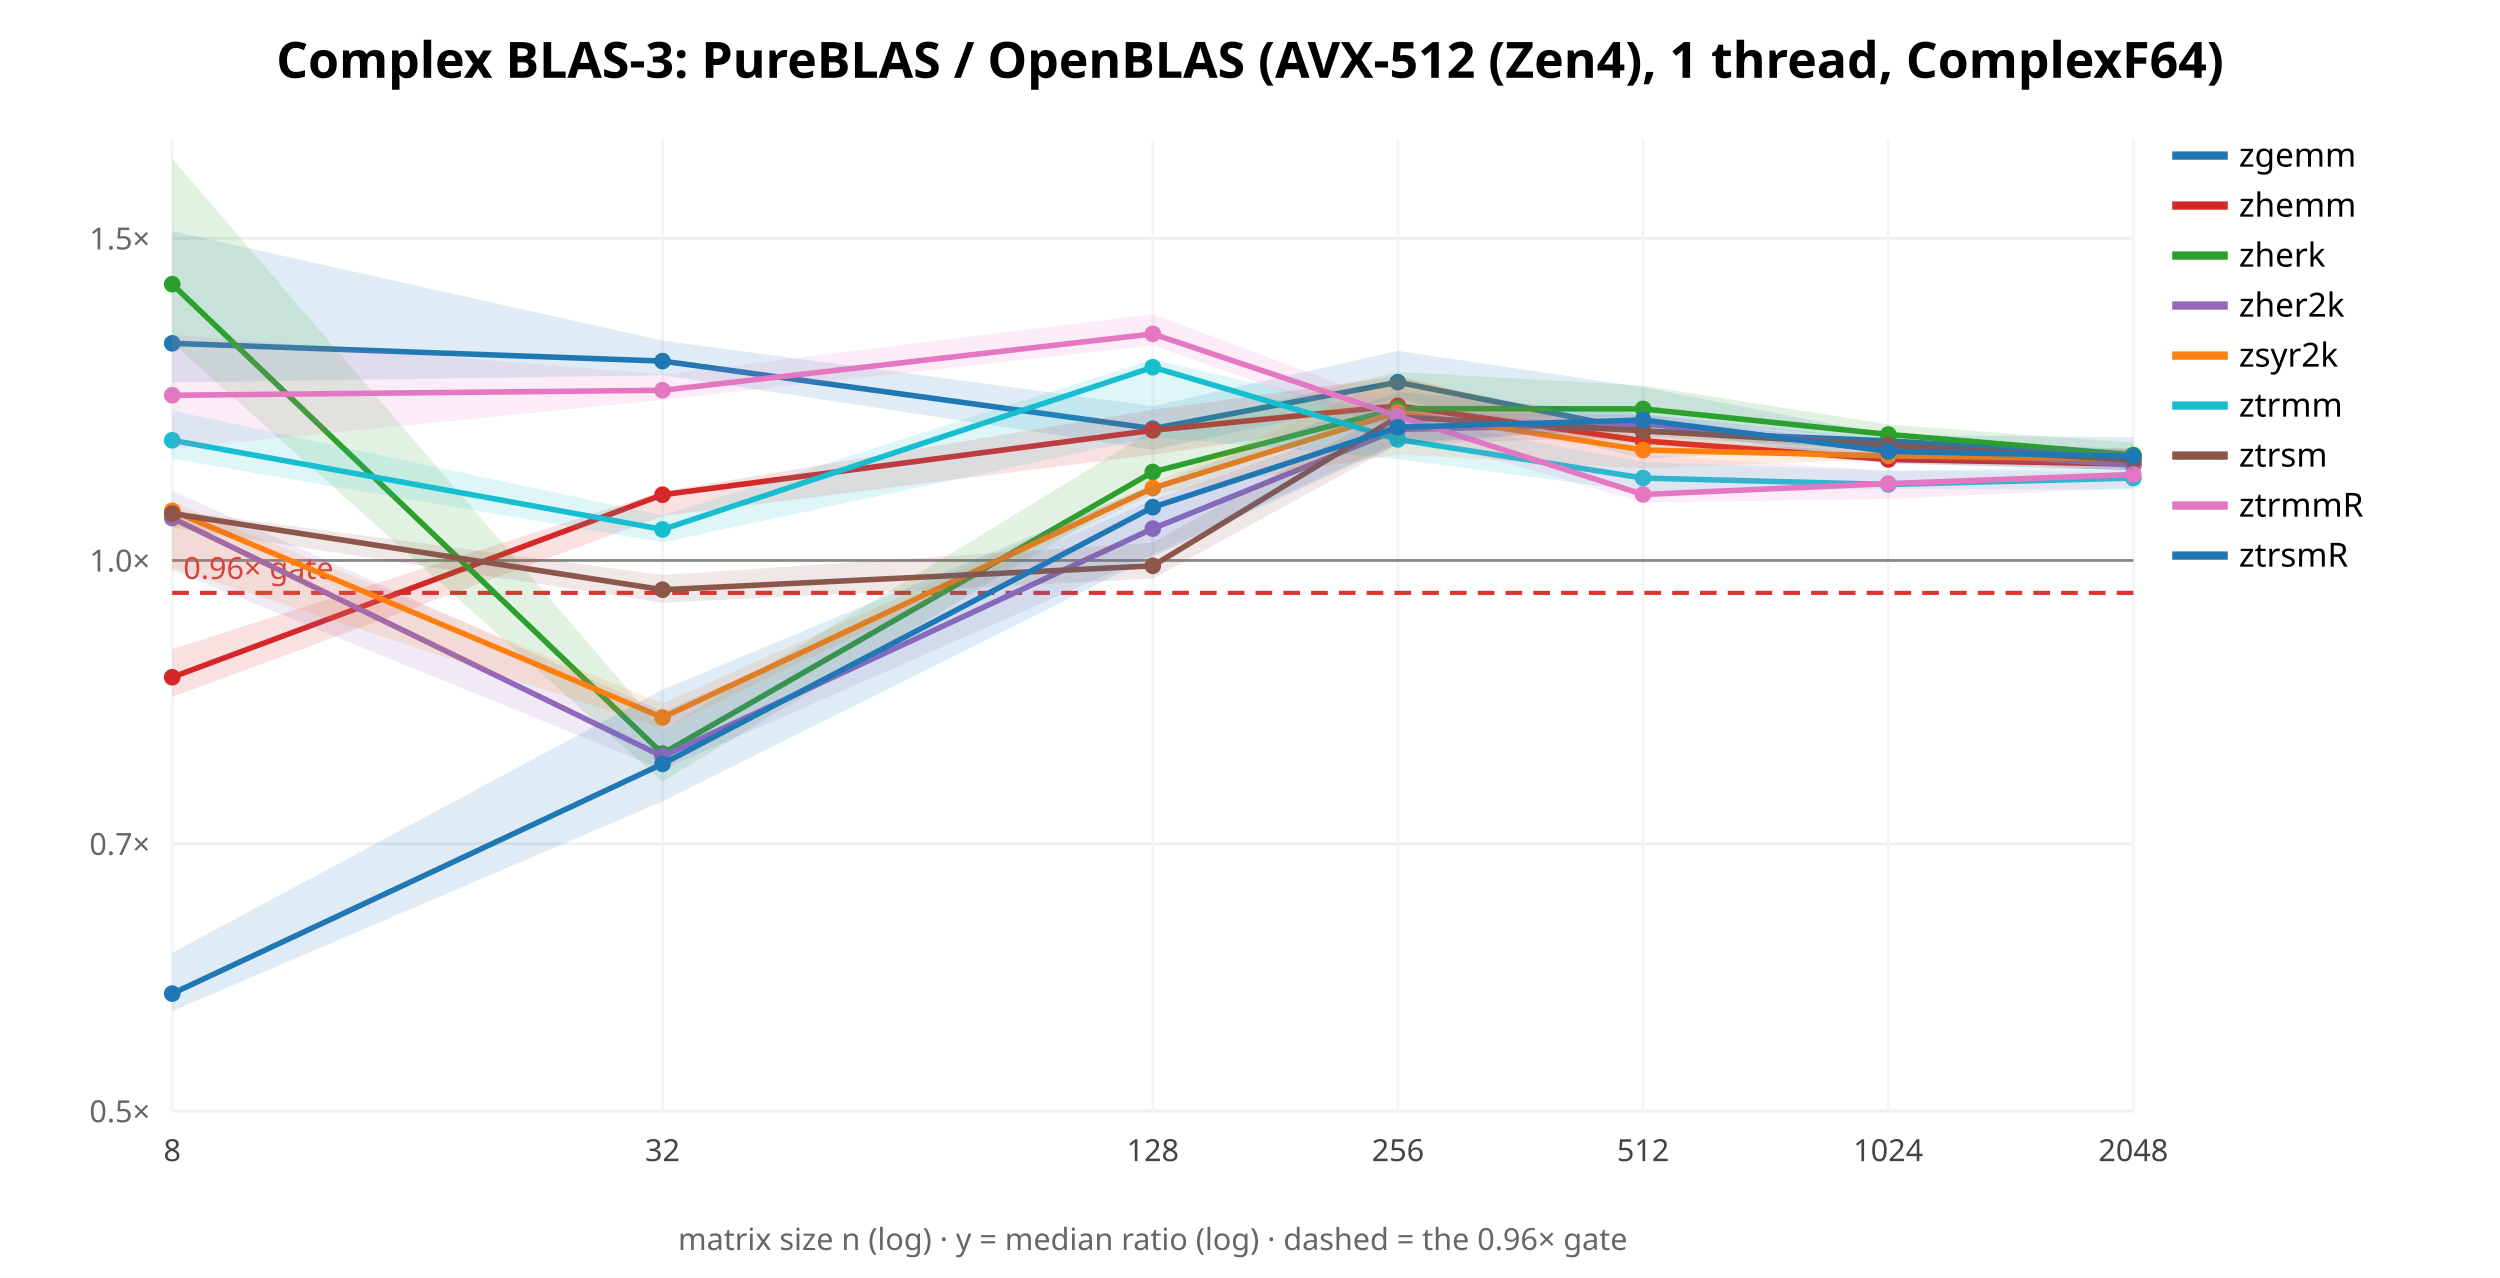
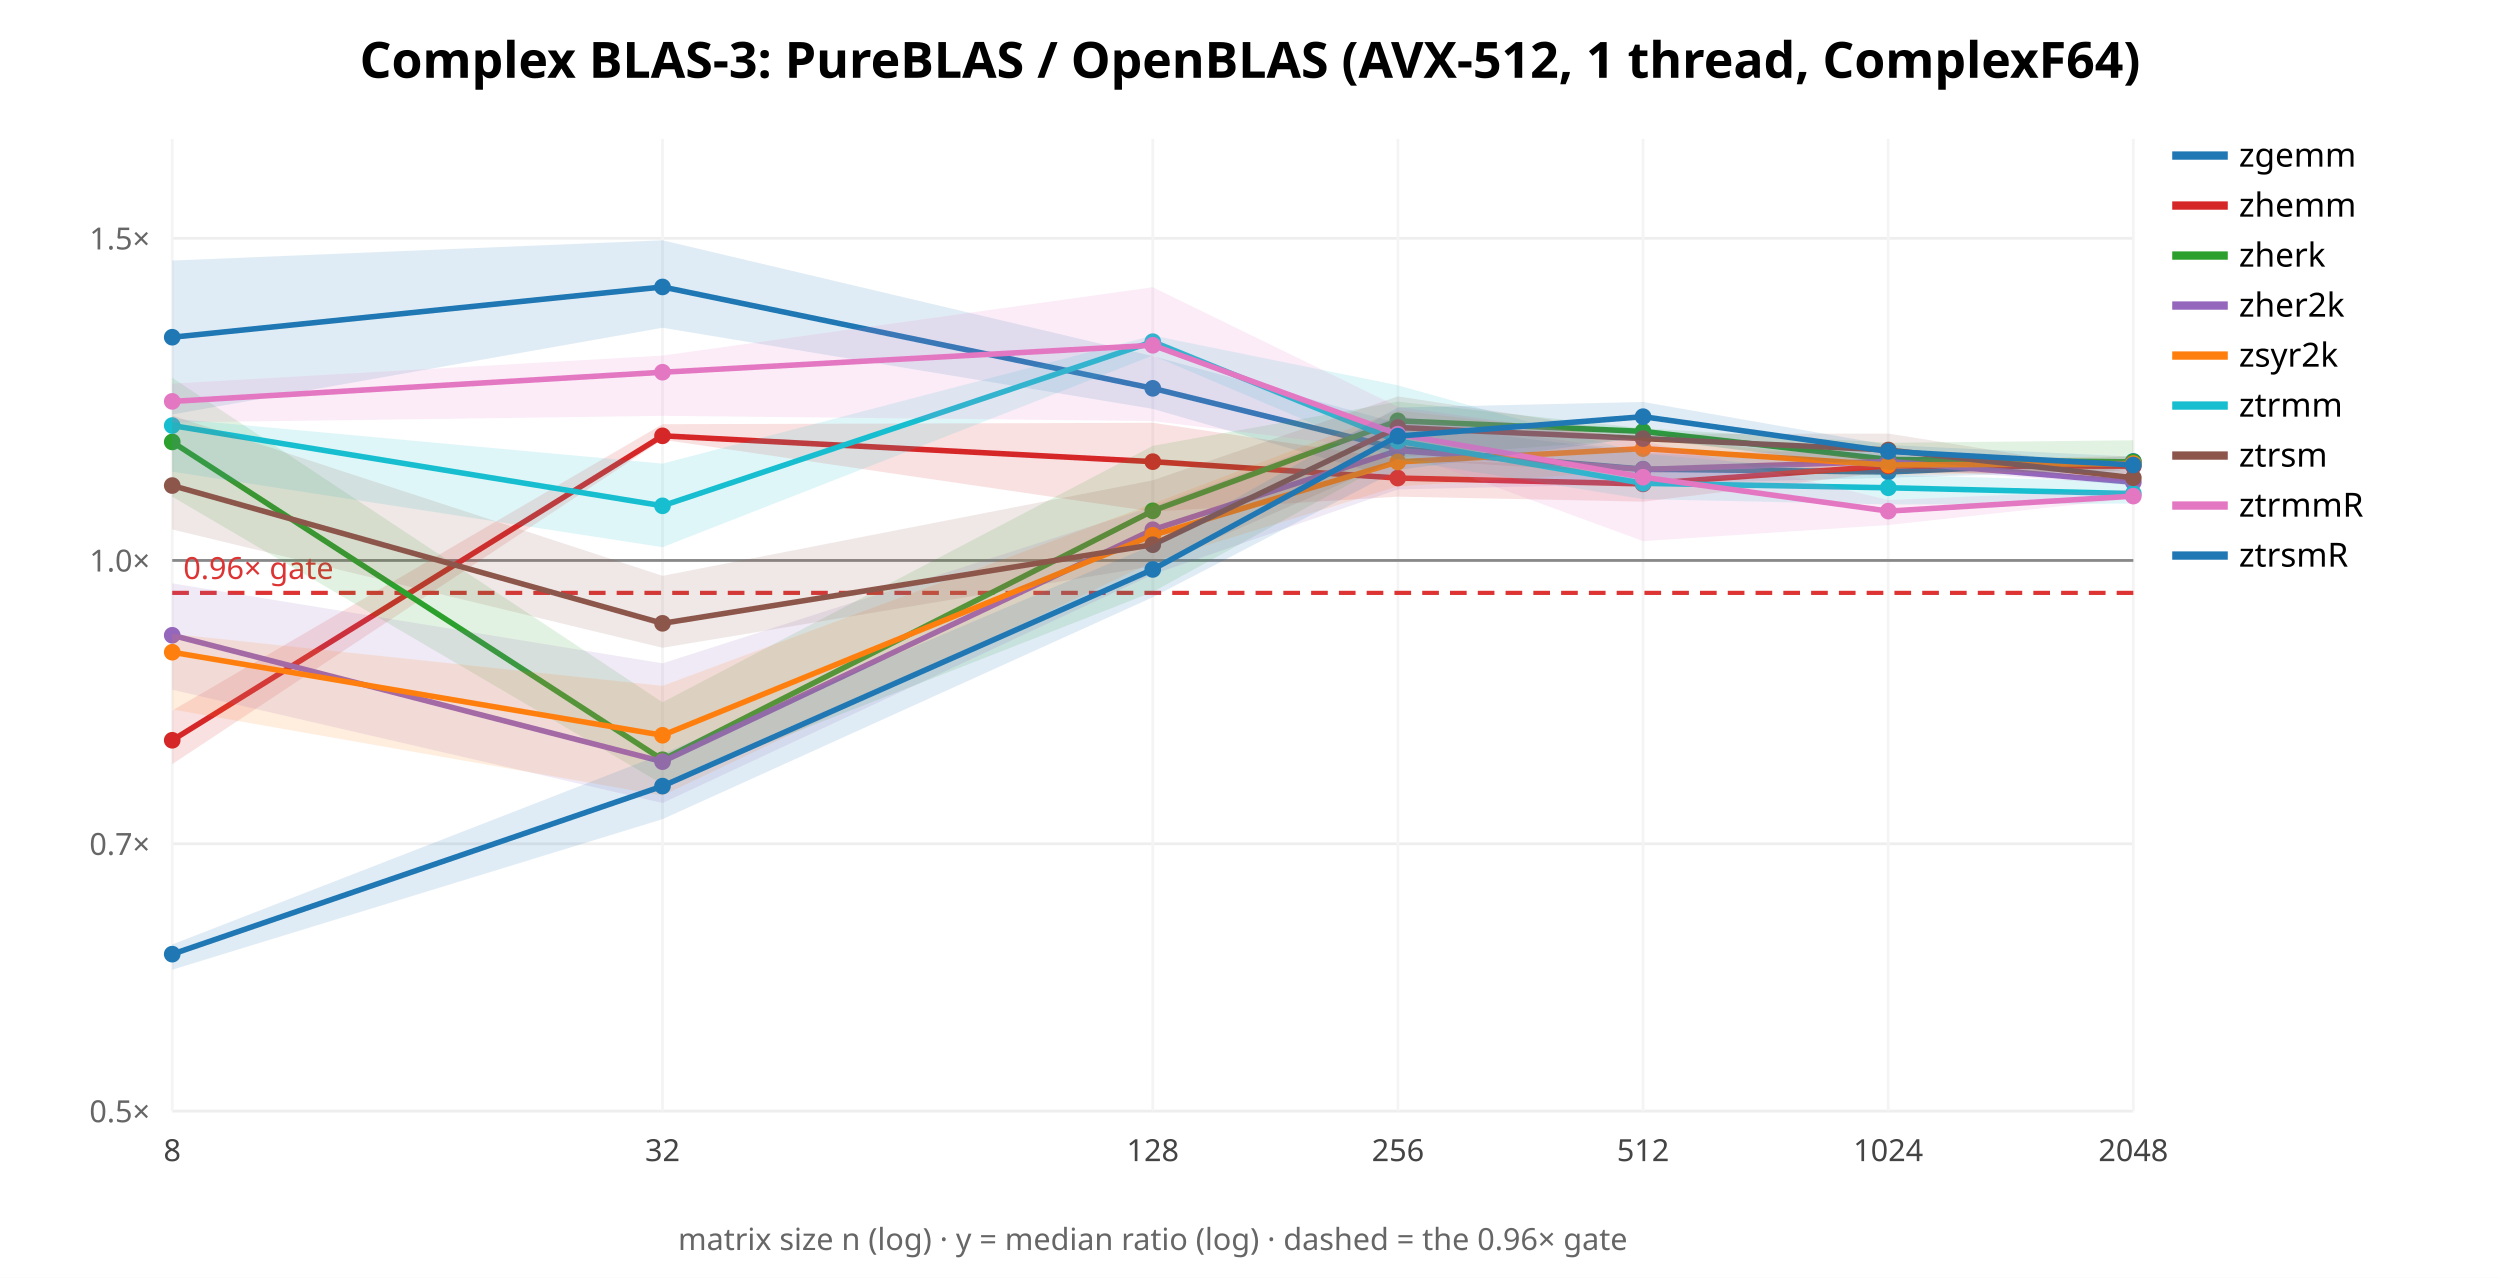
<svg xmlns="http://www.w3.org/2000/svg" width="900" height="460" font-family="sans-serif">
  <rect width="900" height="460" fill="white" />
-   <text x="450.0" y="28" text-anchor="middle" font-size="18" font-weight="bold">Complex BLAS-3: PureBLAS / OpenBLAS (AVX-512 (Zen4), 1 thread, ComplexF64)</text>
+   <text x="450.0" y="28" text-anchor="middle" font-size="18" font-weight="bold">Complex BLAS-3: PureBLAS / OpenBLAS (AVX-512, 1 thread, ComplexF64)</text>
  <line x1="62" y1="400.0" x2="768" y2="400.0" stroke="#eee" />
  <text x="54" y="404.0" text-anchor="end" font-size="11" fill="#666">0.5×</text>
  <line x1="62" y1="303.769" x2="768" y2="303.769" stroke="#eee" />
  <text x="54" y="307.769" text-anchor="end" font-size="11" fill="#666">0.7×</text>
  <line x1="62" y1="201.76" x2="768" y2="201.76" stroke="#eee" />
  <text x="54" y="205.76" text-anchor="end" font-size="11" fill="#666">1.0×</text>
  <line x1="62" y1="85.797" x2="768" y2="85.797" stroke="#eee" />
  <text x="54" y="89.797" text-anchor="end" font-size="11" fill="#666">1.5×</text>
  <line x1="62.0" y1="50" x2="62.0" y2="400" stroke="#f4f4f4" />
  <text x="62.0" y="418" text-anchor="middle" font-size="11" fill="#444">8</text>
  <line x1="238.5" y1="50" x2="238.5" y2="400" stroke="#f4f4f4" />
  <text x="238.5" y="418" text-anchor="middle" font-size="11" fill="#444">32</text>
  <line x1="415.0" y1="50" x2="415.0" y2="400" stroke="#f4f4f4" />
  <text x="415.0" y="418" text-anchor="middle" font-size="11" fill="#444">128</text>
  <line x1="503.25" y1="50" x2="503.25" y2="400" stroke="#f4f4f4" />
  <text x="503.25" y="418" text-anchor="middle" font-size="11" fill="#444">256</text>
  <line x1="591.5" y1="50" x2="591.5" y2="400" stroke="#f4f4f4" />
  <text x="591.5" y="418" text-anchor="middle" font-size="11" fill="#444">512</text>
  <line x1="679.75" y1="50" x2="679.75" y2="400" stroke="#f4f4f4" />
  <text x="679.75" y="418" text-anchor="middle" font-size="11" fill="#444">1024</text>
  <line x1="768.0" y1="50" x2="768.0" y2="400" stroke="#f4f4f4" />
  <text x="768.0" y="418" text-anchor="middle" font-size="11" fill="#444">2048</text>
  <line x1="62" y1="201.76" x2="768" y2="201.76" stroke="#888" />
  <line x1="62" y1="213.435" x2="768" y2="213.435" stroke="#d33" stroke-width="1.5" stroke-dasharray="6 4" />
  <text x="66" y="208.435" font-size="11" fill="#d33">0.96× gate</text>
-   <polygon points="62.0,83.2 238.5,122.6 415.0,146.2 503.2,126.3 591.5,139.4 679.8,156.6 768.0,157.4 768.0,166.8 679.8,161.0 591.5,165.1 503.2,143.4 415.0,161.9 238.5,135.1 62.0,137.7" fill="#1f77b4" opacity="0.14" stroke="none" />
-   <polyline points="62.0,123.6 238.5,130.0 415.0,154.3 503.2,137.6 591.5,155.2 679.8,158.7 768.0,164.0" fill="none" stroke="#1f77b4" stroke-width="2" />
-   <circle cx="62.0" cy="123.6" r="3" fill="#1f77b4" />
-   <circle cx="238.5" cy="130.0" r="3" fill="#1f77b4" />
-   <circle cx="415.0" cy="154.3" r="3" fill="#1f77b4" />
-   <circle cx="503.2" cy="137.6" r="3" fill="#1f77b4" />
-   <circle cx="591.5" cy="155.2" r="3" fill="#1f77b4" />
-   <circle cx="679.8" cy="158.7" r="3" fill="#1f77b4" />
-   <circle cx="768.0" cy="164.0" r="3" fill="#1f77b4" />
+   <polygon points="62.0,93.8 238.5,86.5 415.0,128.2 503.2,152.3 591.5,163.0 679.8,167.5 768.0,164.3 768.0,169.3 679.8,172.0 591.5,174.3 503.2,172.6 415.0,147.2 238.5,118.0 62.0,149.2" fill="#1f77b4" opacity="0.14" stroke="none" />
+   <polyline points="62.0,121.4 238.5,103.3 415.0,139.8 503.2,161.5 591.5,168.9 679.8,169.9 768.0,166.1" fill="none" stroke="#1f77b4" stroke-width="2" />
+   <circle cx="62.0" cy="121.4" r="3" fill="#1f77b4" />
+   <circle cx="238.5" cy="103.3" r="3" fill="#1f77b4" />
+   <circle cx="415.0" cy="139.8" r="3" fill="#1f77b4" />
+   <circle cx="503.2" cy="161.5" r="3" fill="#1f77b4" />
+   <circle cx="591.5" cy="168.9" r="3" fill="#1f77b4" />
+   <circle cx="679.8" cy="169.9" r="3" fill="#1f77b4" />
+   <circle cx="768.0" cy="166.1" r="3" fill="#1f77b4" />
  <line x1="782" y1="56" x2="802" y2="56" stroke="#1f77b4" stroke-width="3" />
  <text x="806" y="60" font-size="12">zgemm</text>
-   <polygon points="62.0,233.7 238.5,176.9 415.0,147.5 503.2,135.4 591.5,158.1 679.8,162.9 768.0,161.4 768.0,169.3 679.8,166.7 591.5,159.9 503.2,150.9 415.0,163.7 238.5,185.8 62.0,250.9" fill="#d62728" opacity="0.14" stroke="none" />
-   <polyline points="62.0,243.8 238.5,178.1 415.0,154.9 503.2,146.1 591.5,158.7 679.8,165.4 768.0,167.1" fill="none" stroke="#d62728" stroke-width="2" />
-   <circle cx="62.0" cy="243.8" r="3" fill="#d62728" />
-   <circle cx="238.5" cy="178.1" r="3" fill="#d62728" />
-   <circle cx="415.0" cy="154.9" r="3" fill="#d62728" />
-   <circle cx="503.2" cy="146.1" r="3" fill="#d62728" />
-   <circle cx="591.5" cy="158.7" r="3" fill="#d62728" />
-   <circle cx="679.8" cy="165.4" r="3" fill="#d62728" />
-   <circle cx="768.0" cy="167.1" r="3" fill="#d62728" />
+   <polygon points="62.0,255.8 238.5,152.7 415.0,152.2 503.2,165.3 591.5,168.3 679.8,166.7 768.0,165.6 768.0,171.1 679.8,169.9 591.5,180.6 503.2,178.8 415.0,184.2 238.5,158.3 62.0,275.1" fill="#d62728" opacity="0.14" stroke="none" />
+   <polyline points="62.0,266.5 238.5,156.9 415.0,166.2 503.2,172.1 591.5,174.2 679.8,167.7 768.0,167.8" fill="none" stroke="#d62728" stroke-width="2" />
+   <circle cx="62.0" cy="266.5" r="3" fill="#d62728" />
+   <circle cx="238.5" cy="156.9" r="3" fill="#d62728" />
+   <circle cx="415.0" cy="166.2" r="3" fill="#d62728" />
+   <circle cx="503.2" cy="172.1" r="3" fill="#d62728" />
+   <circle cx="591.5" cy="174.2" r="3" fill="#d62728" />
+   <circle cx="679.8" cy="167.7" r="3" fill="#d62728" />
+   <circle cx="768.0" cy="167.8" r="3" fill="#d62728" />
  <line x1="782" y1="74" x2="802" y2="74" stroke="#d62728" stroke-width="3" />
  <text x="806" y="78" font-size="12">zhemm</text>
-   <polygon points="62.0,57.1 238.5,262.7 415.0,154.9 503.2,133.9 591.5,138.8 679.8,152.8 768.0,159.4 768.0,167.8 679.8,158.6 591.5,150.0 503.2,150.0 415.0,173.9 238.5,281.4 62.0,123.4" fill="#2ca02c" opacity="0.14" stroke="none" />
-   <polyline points="62.0,102.3 238.5,271.3 415.0,169.9 503.2,147.1 591.5,147.2 679.8,156.4 768.0,163.8" fill="none" stroke="#2ca02c" stroke-width="2" />
-   <circle cx="62.0" cy="102.3" r="3" fill="#2ca02c" />
-   <circle cx="238.5" cy="271.3" r="3" fill="#2ca02c" />
-   <circle cx="415.0" cy="169.9" r="3" fill="#2ca02c" />
-   <circle cx="503.2" cy="147.1" r="3" fill="#2ca02c" />
-   <circle cx="591.5" cy="147.2" r="3" fill="#2ca02c" />
-   <circle cx="679.8" cy="156.4" r="3" fill="#2ca02c" />
-   <circle cx="768.0" cy="163.8" r="3" fill="#2ca02c" />
+   <polygon points="62.0,136.0 238.5,252.8 415.0,160.5 503.2,144.6 591.5,154.2 679.8,159.4 768.0,158.5 768.0,168.3 679.8,168.0 591.5,158.0 503.2,164.7 415.0,213.1 238.5,282.3 62.0,178.8" fill="#2ca02c" opacity="0.14" stroke="none" />
+   <polyline points="62.0,159.1 238.5,273.5 415.0,183.9 503.2,151.5 591.5,155.3 679.8,165.4 768.0,166.3" fill="none" stroke="#2ca02c" stroke-width="2" />
+   <circle cx="62.0" cy="159.1" r="3" fill="#2ca02c" />
+   <circle cx="238.5" cy="273.5" r="3" fill="#2ca02c" />
+   <circle cx="415.0" cy="183.9" r="3" fill="#2ca02c" />
+   <circle cx="503.2" cy="151.5" r="3" fill="#2ca02c" />
+   <circle cx="591.5" cy="155.3" r="3" fill="#2ca02c" />
+   <circle cx="679.8" cy="165.4" r="3" fill="#2ca02c" />
+   <circle cx="768.0" cy="166.3" r="3" fill="#2ca02c" />
  <line x1="782" y1="92" x2="802" y2="92" stroke="#2ca02c" stroke-width="3" />
  <text x="806" y="96" font-size="12">zherk</text>
-   <polygon points="62.0,176.7 238.5,256.1 415.0,180.0 503.2,148.3 591.5,149.5 679.8,160.3 768.0,161.8 768.0,170.0 679.8,163.3 591.5,153.9 503.2,159.2 415.0,199.6 238.5,277.1 62.0,205.3" fill="#9467bd" opacity="0.14" stroke="none" />
-   <polyline points="62.0,186.5 238.5,272.3 415.0,190.3 503.2,154.6 591.5,152.6 679.8,161.1 768.0,167.5" fill="none" stroke="#9467bd" stroke-width="2" />
-   <circle cx="62.0" cy="186.5" r="3" fill="#9467bd" />
-   <circle cx="238.5" cy="272.3" r="3" fill="#9467bd" />
-   <circle cx="415.0" cy="190.3" r="3" fill="#9467bd" />
-   <circle cx="503.2" cy="154.6" r="3" fill="#9467bd" />
-   <circle cx="591.5" cy="152.6" r="3" fill="#9467bd" />
-   <circle cx="679.8" cy="161.1" r="3" fill="#9467bd" />
-   <circle cx="768.0" cy="167.5" r="3" fill="#9467bd" />
+   <polygon points="62.0,210.0 238.5,238.8 415.0,182.3 503.2,149.8 591.5,162.8 679.8,162.3 768.0,171.6 768.0,174.7 679.8,168.3 591.5,174.2 503.2,176.2 415.0,206.8 238.5,289.1 62.0,248.3" fill="#9467bd" opacity="0.14" stroke="none" />
+   <polyline points="62.0,228.7 238.5,274.2 415.0,190.7 503.2,162.2 591.5,169.0 679.8,166.1 768.0,173.6" fill="none" stroke="#9467bd" stroke-width="2" />
+   <circle cx="62.0" cy="228.7" r="3" fill="#9467bd" />
+   <circle cx="238.5" cy="274.2" r="3" fill="#9467bd" />
+   <circle cx="415.0" cy="190.7" r="3" fill="#9467bd" />
+   <circle cx="503.2" cy="162.2" r="3" fill="#9467bd" />
+   <circle cx="591.5" cy="169.0" r="3" fill="#9467bd" />
+   <circle cx="679.8" cy="166.1" r="3" fill="#9467bd" />
+   <circle cx="768.0" cy="173.6" r="3" fill="#9467bd" />
  <line x1="782" y1="110" x2="802" y2="110" stroke="#9467bd" stroke-width="3" />
  <text x="806" y="114" font-size="12">zher2k</text>
-   <polygon points="62.0,180.7 238.5,253.3 415.0,174.0 503.2,135.6 591.5,154.8 679.8,162.1 768.0,162.6 768.0,167.9 679.8,165.3 591.5,168.6 503.2,163.6 415.0,178.0 238.5,262.2 62.0,204.5" fill="#ff7f0e" opacity="0.14" stroke="none" />
-   <polyline points="62.0,183.9 238.5,258.3 415.0,175.7 503.2,148.4 591.5,162.0 679.8,164.1 768.0,165.2" fill="none" stroke="#ff7f0e" stroke-width="2" />
-   <circle cx="62.0" cy="183.9" r="3" fill="#ff7f0e" />
-   <circle cx="238.5" cy="258.3" r="3" fill="#ff7f0e" />
-   <circle cx="415.0" cy="175.7" r="3" fill="#ff7f0e" />
-   <circle cx="503.2" cy="148.4" r="3" fill="#ff7f0e" />
-   <circle cx="591.5" cy="162.0" r="3" fill="#ff7f0e" />
-   <circle cx="679.8" cy="164.1" r="3" fill="#ff7f0e" />
-   <circle cx="768.0" cy="165.2" r="3" fill="#ff7f0e" />
+   <polygon points="62.0,228.2 238.5,246.9 415.0,181.3 503.2,147.7 591.5,157.9 679.8,165.5 768.0,164.2 768.0,169.2 679.8,171.2 591.5,169.4 503.2,175.1 415.0,202.3 238.5,286.4 62.0,255.4" fill="#ff7f0e" opacity="0.14" stroke="none" />
+   <polyline points="62.0,234.8 238.5,264.7 415.0,192.7 503.2,166.3 591.5,161.5 679.8,167.4 768.0,166.9" fill="none" stroke="#ff7f0e" stroke-width="2" />
+   <circle cx="62.0" cy="234.8" r="3" fill="#ff7f0e" />
+   <circle cx="238.5" cy="264.7" r="3" fill="#ff7f0e" />
+   <circle cx="415.0" cy="192.7" r="3" fill="#ff7f0e" />
+   <circle cx="503.2" cy="166.3" r="3" fill="#ff7f0e" />
+   <circle cx="591.5" cy="161.5" r="3" fill="#ff7f0e" />
+   <circle cx="679.8" cy="167.4" r="3" fill="#ff7f0e" />
+   <circle cx="768.0" cy="166.9" r="3" fill="#ff7f0e" />
  <line x1="782" y1="128" x2="802" y2="128" stroke="#ff7f0e" stroke-width="3" />
  <text x="806" y="132" font-size="12">zsyr2k</text>
-   <polygon points="62.0,147.8 238.5,185.6 415.0,129.4 503.2,149.8 591.5,166.3 679.8,169.5 768.0,167.9 768.0,176.3 679.8,176.0 591.5,177.1 503.2,165.3 415.0,157.3 238.5,195.3 62.0,165.2" fill="#17becf" opacity="0.14" stroke="none" />
-   <polyline points="62.0,158.5 238.5,190.6 415.0,132.2 503.2,158.2 591.5,172.1 679.8,174.4 768.0,172.1" fill="none" stroke="#17becf" stroke-width="2" />
-   <circle cx="62.0" cy="158.5" r="3" fill="#17becf" />
-   <circle cx="238.5" cy="190.6" r="3" fill="#17becf" />
-   <circle cx="415.0" cy="132.2" r="3" fill="#17becf" />
-   <circle cx="503.2" cy="158.2" r="3" fill="#17becf" />
-   <circle cx="591.5" cy="172.1" r="3" fill="#17becf" />
-   <circle cx="679.8" cy="174.4" r="3" fill="#17becf" />
-   <circle cx="768.0" cy="172.1" r="3" fill="#17becf" />
+   <polygon points="62.0,150.7 238.5,166.9 415.0,120.8 503.2,138.7 591.5,163.4 679.8,170.9 768.0,173.5 768.0,181.3 679.8,181.6 591.5,179.7 503.2,165.5 415.0,128.0 238.5,197.0 62.0,169.8" fill="#17becf" opacity="0.14" stroke="none" />
+   <polyline points="62.0,153.2 238.5,182.1 415.0,123.0 503.2,158.8 591.5,174.0 679.8,175.6 768.0,177.7" fill="none" stroke="#17becf" stroke-width="2" />
+   <circle cx="62.0" cy="153.2" r="3" fill="#17becf" />
+   <circle cx="238.5" cy="182.1" r="3" fill="#17becf" />
+   <circle cx="415.0" cy="123.0" r="3" fill="#17becf" />
+   <circle cx="503.2" cy="158.8" r="3" fill="#17becf" />
+   <circle cx="591.5" cy="174.0" r="3" fill="#17becf" />
+   <circle cx="679.8" cy="175.6" r="3" fill="#17becf" />
+   <circle cx="768.0" cy="177.7" r="3" fill="#17becf" />
  <line x1="782" y1="146" x2="802" y2="146" stroke="#17becf" stroke-width="3" />
  <text x="806" y="150" font-size="12">ztrmm</text>
-   <polygon points="62.0,183.7 238.5,207.0 415.0,195.3 503.2,146.4 591.5,154.5 679.8,158.0 768.0,164.8 768.0,168.1 679.8,162.0 591.5,157.2 503.2,159.9 415.0,208.3 238.5,217.0 62.0,189.9" fill="#8c564b" opacity="0.14" stroke="none" />
-   <polyline points="62.0,184.9 238.5,212.3 415.0,203.7 503.2,150.1 591.5,155.1 679.8,160.2 768.0,165.7" fill="none" stroke="#8c564b" stroke-width="2" />
-   <circle cx="62.0" cy="184.9" r="3" fill="#8c564b" />
-   <circle cx="238.5" cy="212.3" r="3" fill="#8c564b" />
-   <circle cx="415.0" cy="203.7" r="3" fill="#8c564b" />
-   <circle cx="503.2" cy="150.1" r="3" fill="#8c564b" />
-   <circle cx="591.5" cy="155.1" r="3" fill="#8c564b" />
-   <circle cx="679.8" cy="160.2" r="3" fill="#8c564b" />
-   <circle cx="768.0" cy="165.7" r="3" fill="#8c564b" />
+   <polygon points="62.0,149.6 238.5,207.3 415.0,172.9 503.2,142.7 591.5,156.2 679.8,156.1 768.0,170.1 768.0,173.4 679.8,165.3 591.5,170.6 503.2,165.3 415.0,203.8 238.5,233.2 62.0,190.6" fill="#8c564b" opacity="0.14" stroke="none" />
+   <polyline points="62.0,174.8 238.5,224.4 415.0,196.1 503.2,153.9 591.5,157.9 679.8,162.0 768.0,172.0" fill="none" stroke="#8c564b" stroke-width="2" />
+   <circle cx="62.0" cy="174.8" r="3" fill="#8c564b" />
+   <circle cx="238.5" cy="224.4" r="3" fill="#8c564b" />
+   <circle cx="415.0" cy="196.1" r="3" fill="#8c564b" />
+   <circle cx="503.2" cy="153.9" r="3" fill="#8c564b" />
+   <circle cx="591.5" cy="157.9" r="3" fill="#8c564b" />
+   <circle cx="679.8" cy="162.0" r="3" fill="#8c564b" />
+   <circle cx="768.0" cy="172.0" r="3" fill="#8c564b" />
  <line x1="782" y1="164" x2="802" y2="164" stroke="#8c564b" stroke-width="3" />
  <text x="806" y="168" font-size="12">ztrsm</text>
-   <polygon points="62.0,120.5 238.5,134.8 415.0,113.1 503.2,146.1 591.5,163.8 679.8,169.5 768.0,169.7 768.0,175.6 679.8,179.6 591.5,180.9 503.2,155.5 415.0,124.3 238.5,144.0 62.0,161.5" fill="#e377c2" opacity="0.14" stroke="none" />
-   <polyline points="62.0,142.3 238.5,140.5 415.0,120.2 503.2,149.8 591.5,178.0 679.8,174.1 768.0,170.8" fill="none" stroke="#e377c2" stroke-width="2" />
-   <circle cx="62.0" cy="142.3" r="3" fill="#e377c2" />
-   <circle cx="238.5" cy="140.5" r="3" fill="#e377c2" />
-   <circle cx="415.0" cy="120.2" r="3" fill="#e377c2" />
-   <circle cx="503.2" cy="149.8" r="3" fill="#e377c2" />
-   <circle cx="591.5" cy="178.0" r="3" fill="#e377c2" />
-   <circle cx="679.8" cy="174.1" r="3" fill="#e377c2" />
-   <circle cx="768.0" cy="170.8" r="3" fill="#e377c2" />
+   <polygon points="62.0,138.1 238.5,128.0 415.0,103.4 503.2,146.4 591.5,158.7 679.8,180.0 768.0,176.2 768.0,179.4 679.8,189.0 591.5,194.8 503.2,162.4 415.0,151.6 238.5,149.7 62.0,152.1" fill="#e377c2" opacity="0.14" stroke="none" />
+   <polyline points="62.0,144.5 238.5,134.0 415.0,124.3 503.2,156.3 591.5,171.8 679.8,184.0 768.0,178.6" fill="none" stroke="#e377c2" stroke-width="2" />
+   <circle cx="62.0" cy="144.5" r="3" fill="#e377c2" />
+   <circle cx="238.5" cy="134.0" r="3" fill="#e377c2" />
+   <circle cx="415.0" cy="124.3" r="3" fill="#e377c2" />
+   <circle cx="503.2" cy="156.3" r="3" fill="#e377c2" />
+   <circle cx="591.5" cy="171.8" r="3" fill="#e377c2" />
+   <circle cx="679.8" cy="184.0" r="3" fill="#e377c2" />
+   <circle cx="768.0" cy="178.6" r="3" fill="#e377c2" />
  <line x1="782" y1="182" x2="802" y2="182" stroke="#e377c2" stroke-width="3" />
  <text x="806" y="186" font-size="12">ztrmmR</text>
-   <polygon points="62.0,343.0 238.5,248.3 415.0,174.7 503.2,141.1 591.5,149.1 679.8,158.5 768.0,161.6 768.0,169.3 679.8,166.9 591.5,153.7 503.2,159.9 415.0,200.4 238.5,288.5 62.0,364.0" fill="#1f77b4" opacity="0.14" stroke="none" />
-   <polyline points="62.0,357.7 238.5,275.0 415.0,182.6 503.2,153.8 591.5,151.2 679.8,162.5 768.0,164.3" fill="none" stroke="#1f77b4" stroke-width="2" />
-   <circle cx="62.0" cy="357.7" r="3" fill="#1f77b4" />
-   <circle cx="238.5" cy="275.0" r="3" fill="#1f77b4" />
-   <circle cx="415.0" cy="182.6" r="3" fill="#1f77b4" />
-   <circle cx="503.2" cy="153.8" r="3" fill="#1f77b4" />
-   <circle cx="591.5" cy="151.2" r="3" fill="#1f77b4" />
+   <polygon points="62.0,340.0 238.5,271.4 415.0,196.2 503.2,146.7 591.5,144.7 679.8,160.2 768.0,164.4 768.0,170.5 679.8,169.2 591.5,157.4 503.2,169.2 415.0,215.0 238.5,294.9 62.0,349.1" fill="#1f77b4" opacity="0.14" stroke="none" />
+   <polyline points="62.0,343.5 238.5,283.0 415.0,205.0 503.2,157.0 591.5,150.0 679.8,162.5 768.0,167.4" fill="none" stroke="#1f77b4" stroke-width="2" />
+   <circle cx="62.0" cy="343.5" r="3" fill="#1f77b4" />
+   <circle cx="238.5" cy="283.0" r="3" fill="#1f77b4" />
+   <circle cx="415.0" cy="205.0" r="3" fill="#1f77b4" />
+   <circle cx="503.2" cy="157.0" r="3" fill="#1f77b4" />
+   <circle cx="591.5" cy="150.0" r="3" fill="#1f77b4" />
  <circle cx="679.8" cy="162.5" r="3" fill="#1f77b4" />
-   <circle cx="768.0" cy="164.3" r="3" fill="#1f77b4" />
+   <circle cx="768.0" cy="167.4" r="3" fill="#1f77b4" />
  <line x1="782" y1="200" x2="802" y2="200" stroke="#1f77b4" stroke-width="3" />
  <text x="806" y="204" font-size="12">ztrsmR</text>
  <text x="415.0" y="450" text-anchor="middle" font-size="11" fill="#666">matrix size n (log) · y = median ratio (log) · dashed = the 0.96× gate</text>
</svg>
